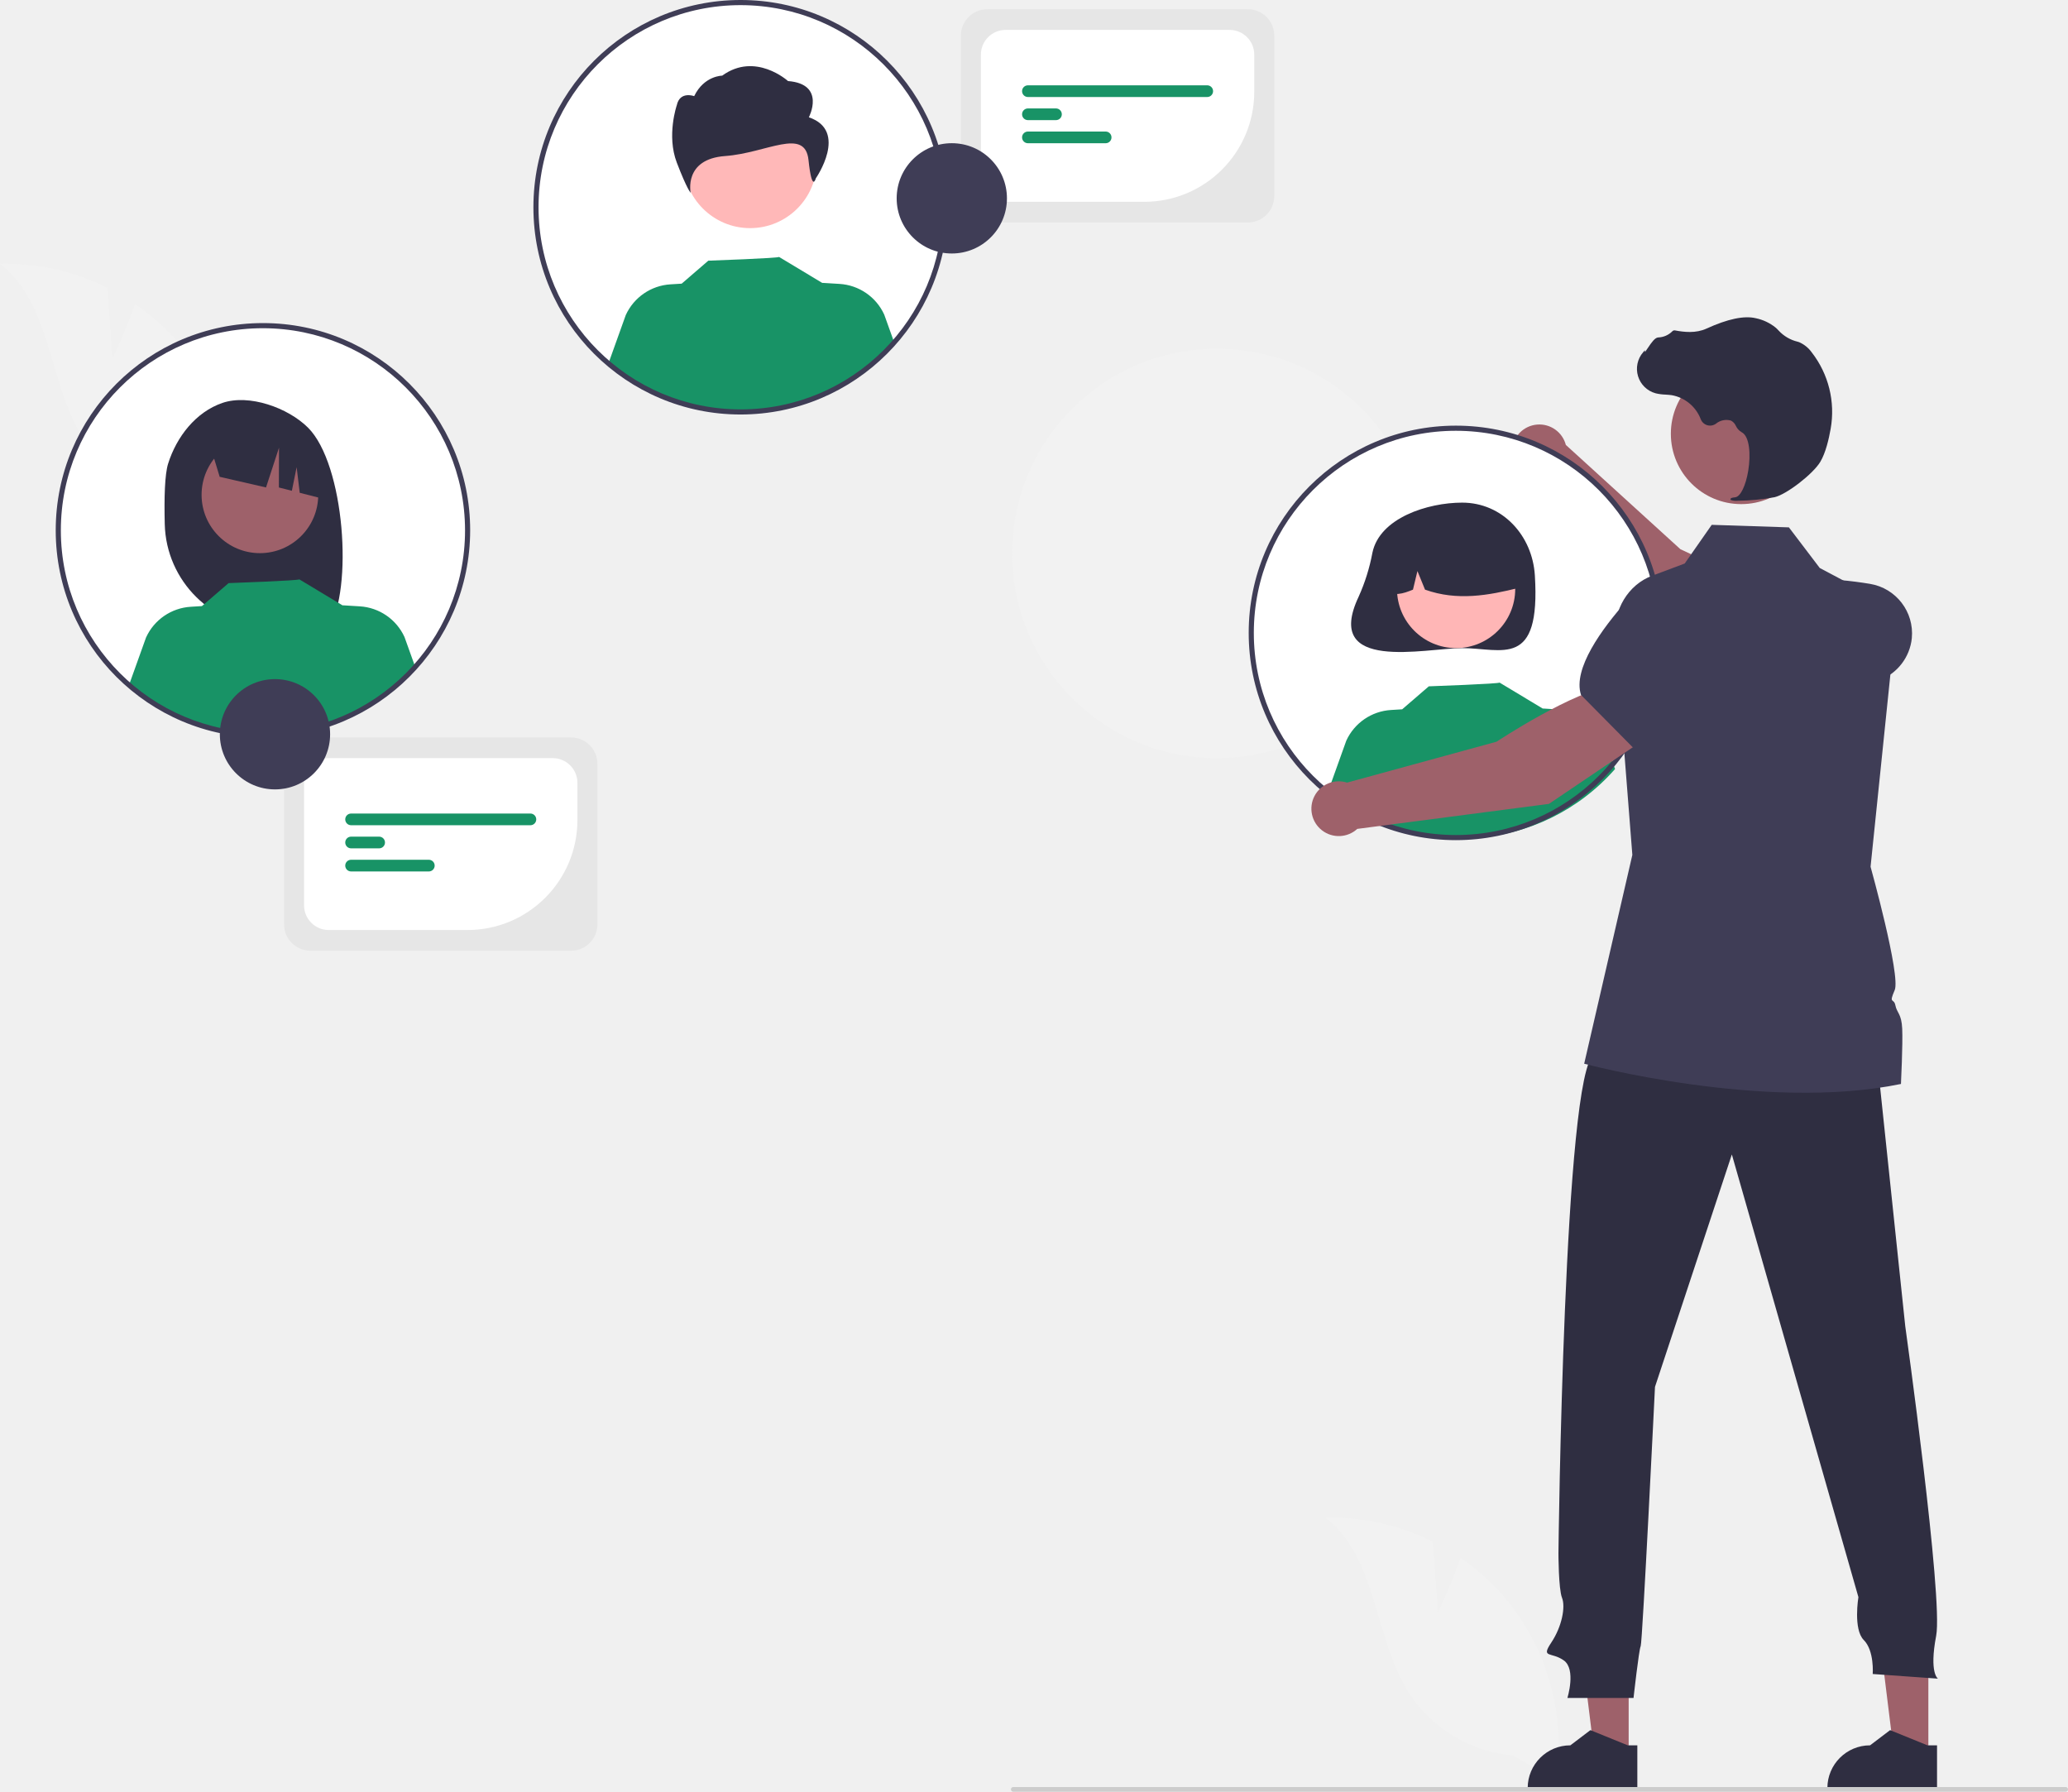
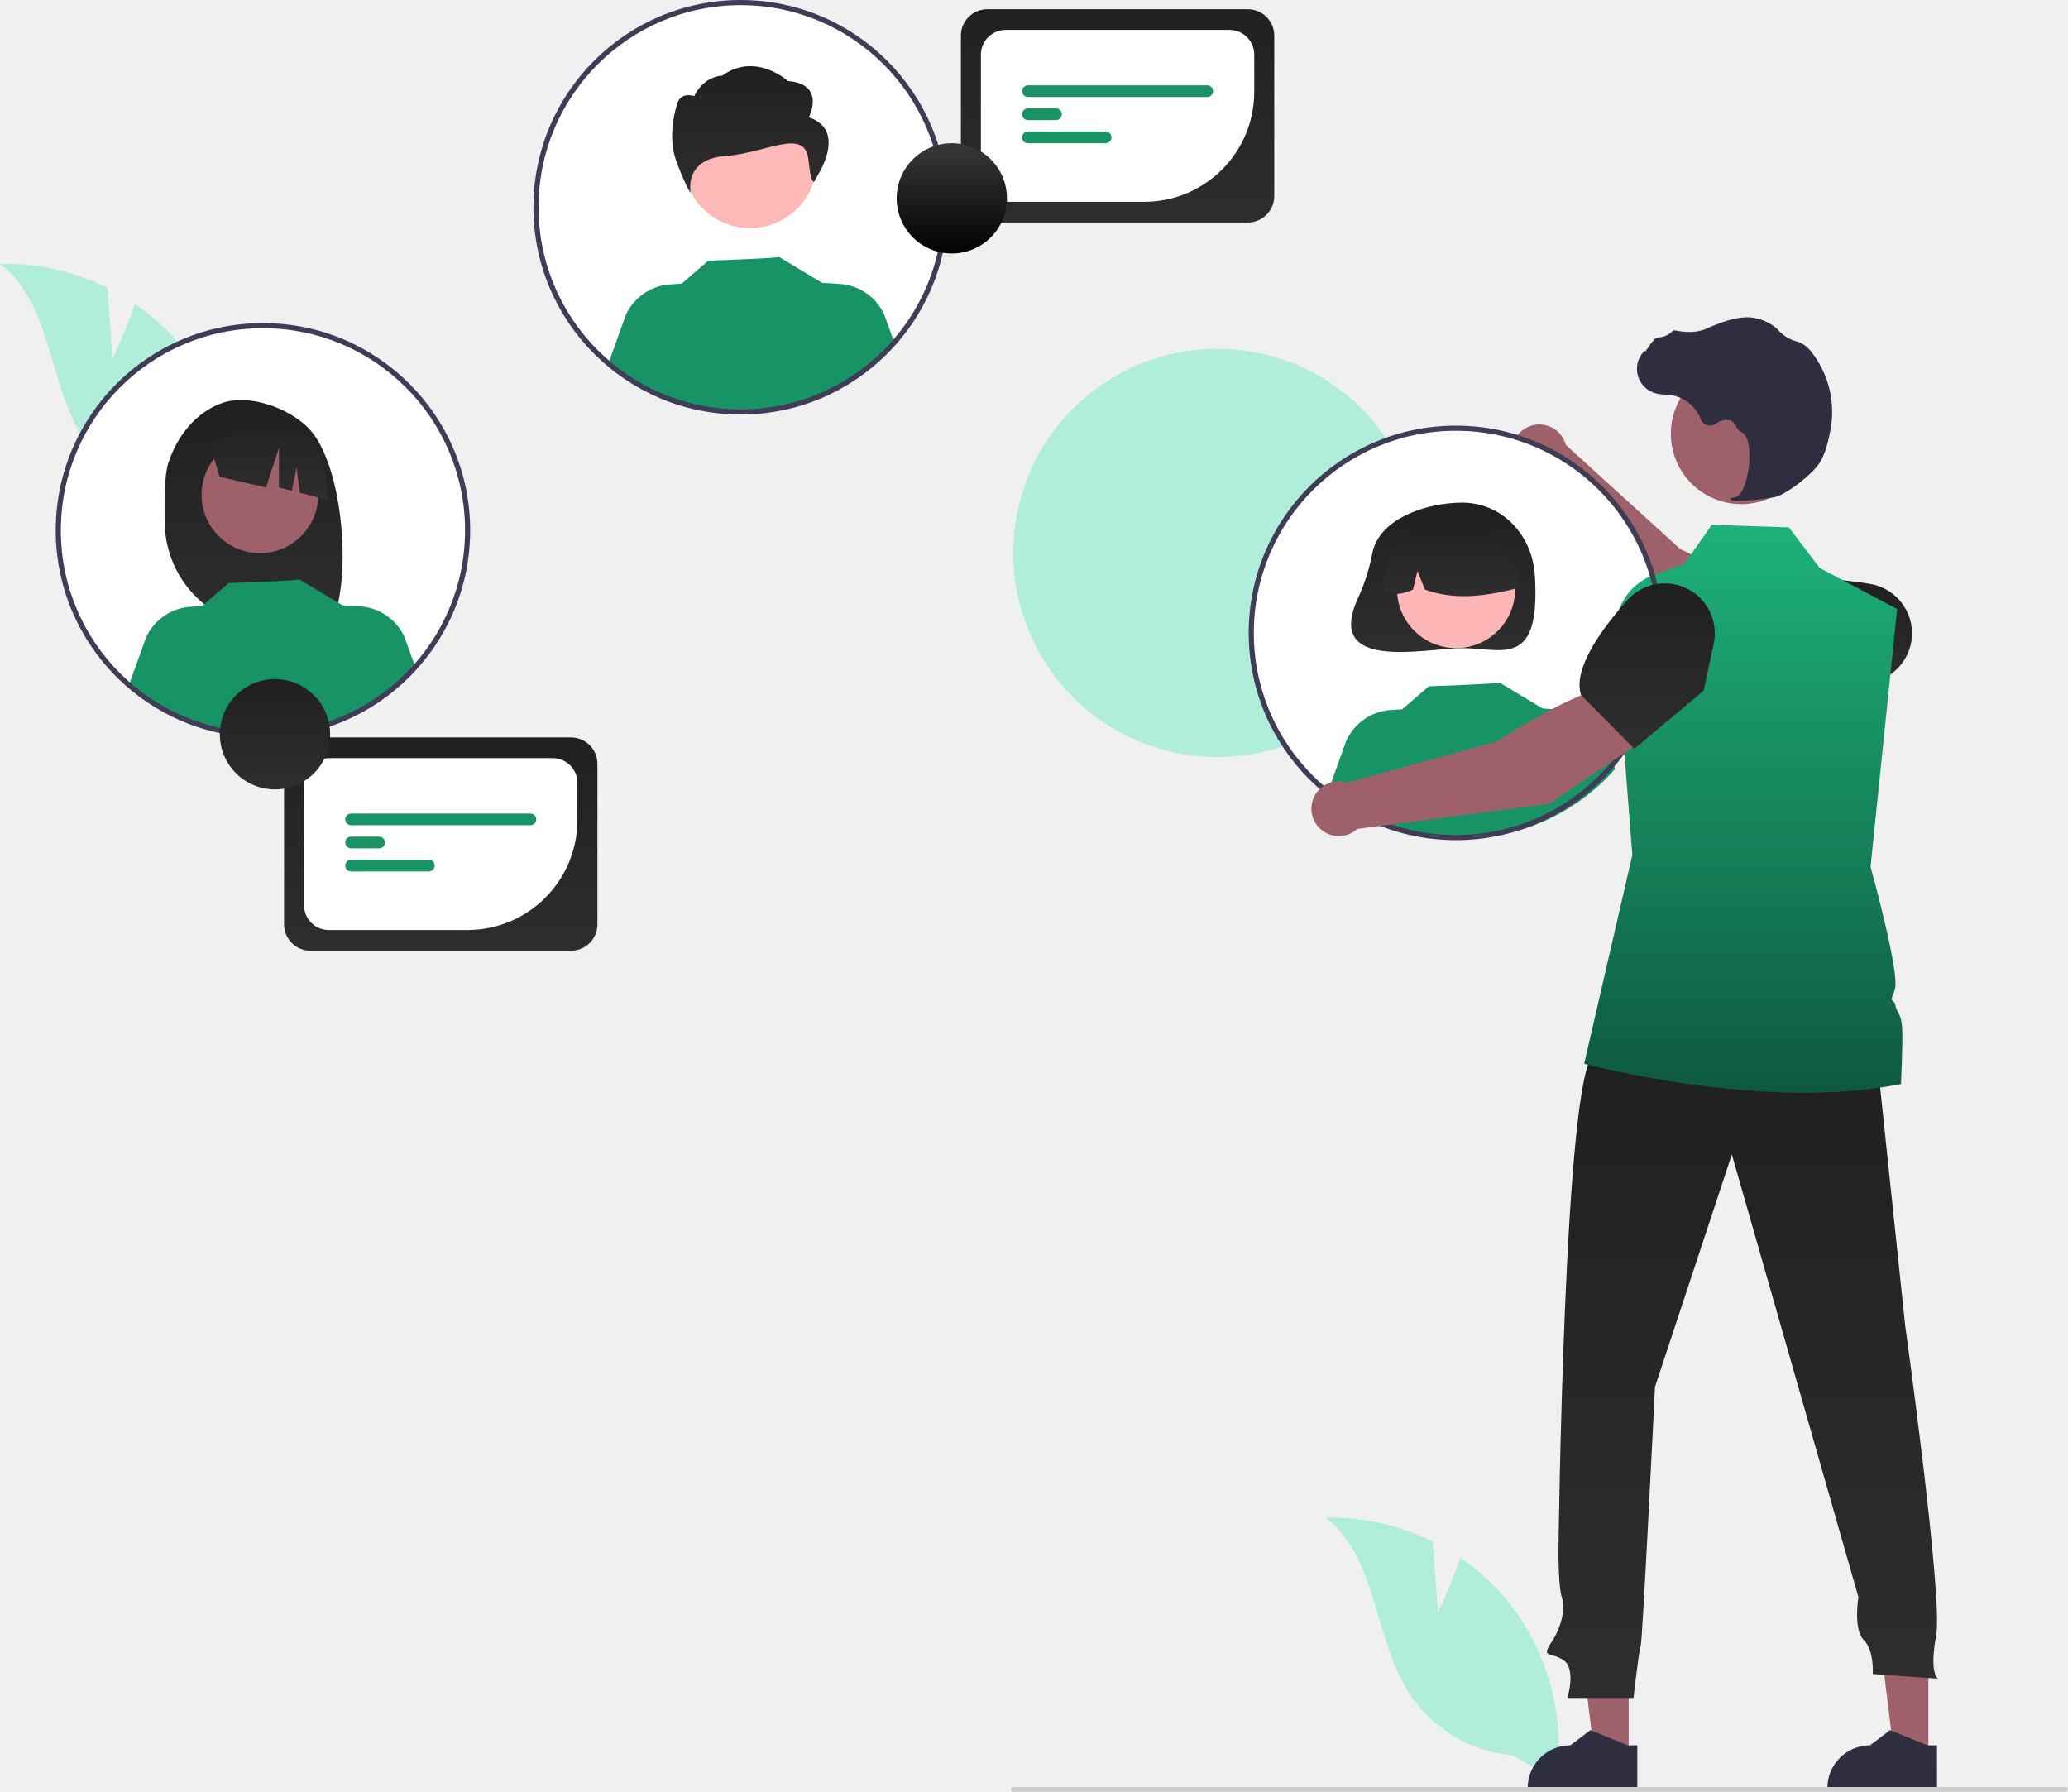
- <svg xmlns="http://www.w3.org/2000/svg" data-name="Layer 1" width="806.632" height="698.766" viewBox="0 0 806.632 698.766">
-   <path d="M751.146,316.606a79.828,79.828,0,1,1-79.686-79.969A79.621,79.621,0,0,1,751.146,316.606Z" transform="translate(-196.6841 -100.6171)" fill="#f2f2f2" />
-   <path d="M884.005,363.14l11.224-21.432c-10.065-12.154-43.088-26.896-43.088-26.896l-44.695-40.681a10.681,10.681,0,1,0-13.118,13.021l48.286,57.911Z" transform="translate(-196.6841 -100.6171)" fill="#9e616a" />
-   <path d="M878.568,361.661l15.849,5.046a54.393,54.393,0,0,0,35.295-.786h0a19.641,19.641,0,0,0,12.685-16.399h0a19.595,19.595,0,0,0-16.312-21.205c-14.863-2.443-34.014-3.647-40.846,4.483l-.069.082Z" transform="translate(-196.6841 -100.6171)" fill="#3f3d56" />
-   <circle cx="567.886" cy="246.828" r="79.828" fill="#fff" />
-   <path d="M731.991,316.22a75.004,75.004,0,0,1-5.351,17.08C712.558,363.09,752.66,353.38,766.991,353.38c15.669,0,30.661,8.239,28.371-28.371-.978-15.638-12.702-28.371-28.371-28.371C753.607,296.638,734.79,302.586,731.991,316.22Z" transform="translate(-196.6841 -100.6171)" fill="#2f2e41" />
-   <circle cx="567.96" cy="229.701" r="23.055" fill="#ffb6b6" />
-   <path d="M748.987,306.817a26.409,26.409,0,0,1,40.15,23.048c-11.748,2.949-24.089,5.207-36.617.705l-2.959-7.241-1.744,7.246c-3.815,1.559-7.64,2.879-11.465-.015A26.965,26.965,0,0,1,748.987,306.817Z" transform="translate(-196.6841 -100.6171)" fill="#2f2e41" />
-   <path d="M826.64,400.525a79.8,79.8,0,0,1-111.684,8.071l6.847-19.105a20.546,20.546,0,0,1,17.452-11.984l4.356-.267,10.387-8.958s27.986-.999,27.571-1.478l16.952,10.197-.014-.07,6.664.408a20.537,20.537,0,0,1,17.452,11.984Z" transform="translate(-196.6841 -100.6171)" fill="#189366" />
-   <path d="M757.567,729.462,755.583,701.874a89.244,89.244,0,0,0-41.899-9.396c20.432,15.793,18.795,47.358,32.945,68.96A53.681,53.681,0,0,0,786.657,785.159l17.004,9.783a89.952,89.952,0,0,0-20.944-72.346,86.888,86.888,0,0,0-16.368-14.395C762.632,718.871,757.567,729.462,757.567,729.462Z" transform="translate(-196.6841 -100.6171)" fill="#f2f2f2" />
-   <path d="M240.567,240.462,238.583,212.874a89.244,89.244,0,0,0-41.899-9.396c20.432,15.793,18.795,47.358,32.945,68.96A53.681,53.681,0,0,0,269.657,296.159l17.004,9.783a89.952,89.952,0,0,0-20.944-72.346,86.888,86.888,0,0,0-16.368-14.395C245.632,229.871,240.567,240.462,240.567,240.462Z" transform="translate(-196.6841 -100.6171)" fill="#f2f2f2" />
-   <polygon points="635.268 684.997 622.004 684.996 615.694 633.837 635.27 633.837 635.268 684.997" fill="#9e616a" />
-   <path d="M835.334,798.471l-42.768-.002v-.541a16.647,16.647,0,0,1,16.646-16.646h.001l7.812-5.927,14.576,5.928,3.733 0Z" transform="translate(-196.6841 -100.6171)" fill="#2f2e41" />
-   <polygon points="752.165 684.997 738.902 684.996 732.592 633.837 752.168 633.837 752.165 684.997" fill="#9e616a" />
-   <path d="M952.232,798.471l-42.768-.002v-.541a16.647,16.647,0,0,1,16.646-16.646h.001L933.924,775.356l14.576,5.928,3.733 0Z" transform="translate(-196.6841 -100.6171)" fill="#2f2e41" />
-   <path d="M928.676,511.803,939.832,617.784s14.851,106.117,12.062,120.759.697,16.734.697,16.734L927.143,753.464s.697-9.064-3.486-13.248-2.092-16.734-2.092-16.734L872.2,550.848,842.218,641.49s-4.881,99.706-5.578,101.1-2.789,20.22-2.789,20.22h-25.798s3.486-11.156-1.395-14.642-9.064-.697-4.881-6.972,5.578-13.945,4.183-17.431-1.395-17.431-1.395-17.431,2.092-188.255,13.945-194.53S928.676,511.803,928.676,511.803Z" transform="translate(-196.6841 -100.6171)" fill="#2f2e41" />
-   <circle cx="679.16" cy="169.163" r="27.439" fill="#9e616a" />
-   <path d="M938.159,523.354c-53.139,10.974-123.558-7.893-123.558-7.893l18.785-81.43-6.679-85.218c-.816-10.421,5.12-20.19,14.354-23.651l12.75-4.776,10.539-15.088,30.103.988,12.034,15.84,9.497,5.038,20.589,10.92.091.045v.045L930.203,400.847l-3.897,37.788s11.835,42.5,9.406,48.136c-2.429,5.627-.317,2.909.272,5.917.589,3.009,2.392,3.199,2.664,9.125C938.929,507.731,938.159,523.354,938.159,523.354Z" transform="translate(-196.6841 -100.6171)" fill="#3f3d56" />
-   <path d="M1002.397,799.383H591.925a.919.919,0,0,1,0-1.839h410.471a.919.919,0,0,1,0,1.839Z" transform="translate(-196.6841 -100.6171)" fill="#ccc" />
-   <path d="M874.51,295.901a84.515,84.515,0,0,0,14.346-1.375c4.687-1.08,15.027-9.076,17.846-13.799h0c2.094-3.51,3.35-8.938,4.036-12.874a37.779,37.779,0,0,0-7.379-29.811,11.936,11.936,0,0,0-4.926-3.989c-.174-.063-.354-.118-.534-.165a14.726,14.726,0,0,1-7.44-4.342,12.147,12.147,0,0,0-1.25-1.221,18.14,18.14,0,0,0-7.664-3.604c-4.529-1.088-11.006.275-19.253,4.054-4.143,1.899-8.742,1.369-12.286.695a1.154,1.154,0,0,0-1.076.4,8.144,8.144,0,0,1-5.476,2.349c-1.258.088-2.535,1.866-4.074,4.182-.349.526-.757,1.139-1.052,1.514l-.059-.703-.692.804a9.883,9.883,0,0,0,4.876,15.981,19.272,19.272,0,0,0,3.891.517c.795.051,1.617.104,2.407.22a14.9,14.9,0,0,1,11.318,9.38,3.897,3.897,0,0,0,5.928,1.739,6.438,6.438,0,0,1,5.837-1.219,4.274,4.274,0,0,1,1.944,2.093,5.57,5.57,0,0,0,2.176,2.41c3.235,1.564,3.644,8.85,2.654,14.959-.954,5.888-3.03,10.184-5.047,10.445-1.553.201-1.729.317-1.834.595l-.094.249.181.226A6.364,6.364,0,0,0,874.51,295.901Z" transform="translate(-196.6841 -100.6171)" fill="#2f2e41" />
-   <path d="M764.57,428.272A80.828,80.828,0,1,1,845.398,347.445,80.919,80.919,0,0,1,764.57,428.272Zm0-159.655A78.828,78.828,0,1,0,843.398,347.445,78.917,78.917,0,0,0,764.57,268.617Z" transform="translate(-196.6841 -100.6171)" fill="#3f3d56" />
-   <circle cx="288.886" cy="80.828" r="79.828" fill="#fff" />
-   <circle cx="292.581" cy="62.94" r="26.03" fill="#ffb8b8" />
-   <path id="f183d98d-beca-4def-af6d-fbe16b93cf6a-369" data-name="bf427902-b9bf-4946-b5d7-5c1c7e04535e" d="M512.184,146.361s6.777-12.956-8.133-14.134c0,0-12.711-11.531-25.668-2.108,0,0-7.067,0-10.932,7.997,0,0-5.558-2.108-6.78,3.534,0,0-4.067,11.779,0,22.379s5.418,11.779,5.418,11.779-2.854-13.155,13.414-14.333,31.191-11.369,32.547,1.588,2.846,7.103,2.846,7.103S527.772,151.661,512.184,146.361Z" transform="translate(-196.6841 -100.6171)" fill="#2f2e41" />
-   <path d="M545.604,234.525a79.8,79.8,0,0,1-111.684,8.071l6.847-19.105a20.546,20.546,0,0,1,17.452-11.984l4.356-.267,10.387-8.958s27.986-.999,27.571-1.478l16.952,10.197-.014-.07,6.664.408a20.537,20.537,0,0,1,17.452,11.984Z" transform="translate(-196.6841 -100.6171)" fill="#189366" />
-   <path d="M485.57,262.272A80.828,80.828,0,1,1,566.398,181.445,80.919,80.919,0,0,1,485.57,262.272Zm0-159.655A78.828,78.828,0,1,0,564.398,181.445,78.917,78.917,0,0,0,485.57,102.617Z" transform="translate(-196.6841 -100.6171)" fill="#3f3d56" />
-   <circle cx="102.563" cy="206.828" r="79.828" fill="#fff" />
-   <path d="M262.248,281.477c3.301-10.52,10.807-20.168,21.188-23.724,10.382-3.556,25.583,1.861,33.387,9.639,14.276,14.228,17.76,63.106,7.952,78.552-1.951-.103-8.683-.18-10.657-.254l-2.793-9.31v9.218q-4.719-.146-9.511-.201a41.393,41.393,0,0,1-40.867-40.371C260.691,294.78,260.947,285.622,262.248,281.477Z" transform="translate(-196.6841 -100.6171)" fill="#2f2e41" />
-   <circle cx="101.379" cy="192.974" r="22.75" fill="#9e616a" />
-   <path d="M278.429,273.611l26.195-13.116h0a32.924,32.924,0,0,1,19.284,27.278l.653,7.821-10.969-2.792-1.202-10-1.863,9.22-5.062-1.288.048-15.526L300.447,290.722l-18.08-4.154Z" transform="translate(-196.6841 -100.6171)" fill="#2f2e41" />
-   <path d="M358.484,360.271a79.8,79.8,0,0,1-111.684,8.071l6.847-19.105a20.546,20.546,0,0,1,17.452-11.984l4.356-.267,10.387-8.958s27.986-.999,27.571-1.478l16.952,10.197-.014-.07,6.664.408a20.537,20.537,0,0,1,17.452,11.984Z" transform="translate(-196.6841 -100.6171)" fill="#189366" />
-   <path d="M299.247,388.272a80.828,80.828,0,1,1,80.828-80.828A80.919,80.919,0,0,1,299.247,388.272Zm0-159.655a78.828,78.828,0,1,0,78.828,78.828A78.917,78.917,0,0,0,299.247,228.617Z" transform="translate(-196.6841 -100.6171)" fill="#3f3d56" />
-   <path d="M838.297,388.858l-12.085-20.959c-15.655,1.989-45.793,21.978-45.793,21.978l-58.294,15.95a10.681,10.681,0,1,0,3.968,18.052l74.767-9.753Z" transform="translate(-196.6841 -100.6171)" fill="#9e616a" />
-   <path d="M834.136,392.657l27.057-22.663,3.936-18.242a19.641,19.641,0,0,0-7.052-19.496h0a19.595,19.595,0,0,0-26.644,2.415c-10.024,11.242-21.3,26.768-18.094,36.893l.032.103Z" transform="translate(-196.6841 -100.6171)" fill="#3f3d56" />
-   <path d="M419.43,471.387H317.765a10.288,10.288,0,0,1-10.277-10.277V398.494a10.288,10.288,0,0,1,10.277-10.277H419.43a10.288,10.288,0,0,1,10.277,10.277v62.616A10.288,10.288,0,0,1,419.43,471.387Z" transform="translate(-196.6841 -100.6171)" fill="#e6e6e6" />
-   <path d="M379.037,463.322H324.912a9.636,9.636,0,0,1-9.625-9.625v-47.79a9.636,9.636,0,0,1,9.625-9.625h87.373a9.635,9.635,0,0,1,9.625,9.625v14.543A42.92,42.92,0,0,1,379.037,463.322Z" transform="translate(-196.6841 -100.6171)" fill="#fff" />
-   <path d="M403.568,422.451H333.628a2.281,2.281,0,1,1,0-4.562h69.941a2.281,2.281,0,1,1,0,4.562Z" transform="translate(-196.6841 -100.6171)" fill="#189366" />
-   <path d="M344.568,431.465H333.628a2.281,2.281,0,0,1,0-4.562h10.941a2.281,2.281,0,1,1,0,4.562Z" transform="translate(-196.6841 -100.6171)" fill="#189366" />
-   <path d="M363.945,440.478H333.628a2.281,2.281,0,0,1,0-4.562h30.318a2.281,2.281,0,0,1,0,4.562Z" transform="translate(-196.6841 -100.6171)" fill="#189366" />
-   <circle cx="107.257" cy="286.353" r="21.506" fill="#3f3d56" />
-   <path d="M683.43,187.387H581.765a10.288,10.288,0,0,1-10.277-10.277V114.494a10.288,10.288,0,0,1,10.277-10.277H683.43a10.288,10.288,0,0,1,10.277,10.277v62.616A10.288,10.288,0,0,1,683.43,187.387Z" transform="translate(-196.6841 -100.6171)" fill="#e6e6e6" />
-   <path d="M643.037,179.322H588.912a9.636,9.636,0,0,1-9.625-9.625v-47.79a9.636,9.636,0,0,1,9.625-9.625h87.373a9.635,9.635,0,0,1,9.625,9.625v14.543A42.92,42.92,0,0,1,643.037,179.322Z" transform="translate(-196.6841 -100.6171)" fill="#fff" />
-   <path d="M667.568,138.451H597.628a2.281,2.281,0,1,1,0-4.562h69.941a2.281,2.281,0,1,1,0,4.562Z" transform="translate(-196.6841 -100.6171)" fill="#189366" />
-   <path d="M608.568,147.465H597.628a2.281,2.281,0,1,1,0-4.562h10.941a2.281,2.281,0,1,1,0,4.562Z" transform="translate(-196.6841 -100.6171)" fill="#189366" />
-   <path d="M627.945,156.478H597.628a2.281,2.281,0,0,1,0-4.562h30.318a2.281,2.281,0,0,1,0,4.562Z" transform="translate(-196.6841 -100.6171)" fill="#189366" />
-   <circle cx="371.257" cy="77.353" r="21.506" fill="#3f3d56" />
+ <svg xmlns="http://www.w3.org/2000/svg" width="806.631" height="698.766" viewBox="0 0 806.631 698.766">
+   <defs>
+     <linearGradient id="linear-gradient" x1="0.5" x2="0.5" y2="1" gradientUnits="objectBoundingBox">
+       <stop offset="0" stop-color="#202020" />
+       <stop offset="1" stop-color="#2e2e2e" />
+     </linearGradient>
+     <linearGradient id="linear-gradient-5" x1="0.5" x2="0.5" y2="1" gradientUnits="objectBoundingBox">
+       <stop offset="0" stop-color="#1db27b" />
+       <stop offset="1" stop-color="#0f593e" />
+     </linearGradient>
+     <linearGradient id="linear-gradient-13" x1="0.5" x2="0.5" y2="1" gradientUnits="objectBoundingBox">
+       <stop offset="0" stop-color="#383838" />
+       <stop offset="1" stop-color="#020202" />
+     </linearGradient>
+   </defs>
+   <g id="teams" transform="translate(0 0)">
+     <path id="Path_36978" data-name="Path 36978" d="M751.146,316.606a79.621,79.621,0,1,1-23.22-56.549A79.828,79.828,0,0,1,751.146,316.606Z" transform="translate(-196.684 -100.617)" fill="#b0eedb" />
+     <path id="Path_36979" data-name="Path 36979" d="M884.005,363.14l11.224-21.432c-10.065-12.154-43.089-26.9-43.089-26.9l-44.7-40.681a10.681,10.681,0,1,0-13.119,13.021l48.286,57.911Z" transform="translate(-196.684 -100.617)" fill="#9e616a" />
+     <path id="Path_36980" data-name="Path 36980" d="M878.568,361.661l15.849,5.046a54.393,54.393,0,0,0,35.295-.786h0a19.641,19.641,0,0,0,12.685-16.4h0a19.6,19.6,0,0,0-16.312-21.205c-14.863-2.443-34.014-3.647-40.846,4.483l-.069.082Z" transform="translate(-196.684 -100.617)" fill="url(#linear-gradient)" />
+     <circle id="Ellipse_717" data-name="Ellipse 717" cx="79.828" cy="79.828" r="79.828" transform="translate(488.058 167)" fill="#fff" />
+     <path id="Path_36981" data-name="Path 36981" d="M731.991,316.22a75,75,0,0,1-5.351,17.08c-14.082,29.79,26.02,20.08,40.351,20.08,15.669,0,30.661,8.239,28.371-28.371-.978-15.638-12.7-28.371-28.371-28.371C753.607,296.638,734.79,302.586,731.991,316.22Z" transform="translate(-196.684 -100.617)" fill="url(#linear-gradient)" />
+     <circle id="Ellipse_718" data-name="Ellipse 718" cx="23.055" cy="23.055" r="23.055" transform="translate(544.905 206.646)" fill="#ffb6b6" />
+     <path id="Path_36982" data-name="Path 36982" d="M748.987,306.817a26.409,26.409,0,0,1,40.15,23.048c-11.748,2.949-24.089,5.207-36.617.705l-2.959-7.241-1.744,7.246c-3.815,1.559-7.64,2.879-11.465-.015a26.965,26.965,0,0,1,12.635-23.743Z" transform="translate(-196.684 -100.617)" fill="url(#linear-gradient)" />
+     <path id="Path_36983" data-name="Path 36983" d="M826.64,400.525A79.8,79.8,0,0,1,714.956,408.6l6.847-19.105a20.546,20.546,0,0,1,17.452-11.984l4.356-.267L754,368.281s27.986-1,27.571-1.478L798.52,377l-.014-.07,6.664.408a20.537,20.537,0,0,1,17.452,11.984Z" transform="translate(-196.684 -100.617)" fill="#189366" />
+     <path id="Path_36984" data-name="Path 36984" d="M757.567,729.462l-1.984-27.588a89.244,89.244,0,0,0-41.9-9.4c20.432,15.793,18.8,47.358,32.945,68.96a53.681,53.681,0,0,0,40.028,23.721l17,9.783A89.952,89.952,0,0,0,782.717,722.6a86.883,86.883,0,0,0-16.368-14.4C762.632,718.871,757.567,729.462,757.567,729.462Z" transform="translate(-196.684 -100.617)" fill="#b0eedb" />
+     <path id="Path_36985" data-name="Path 36985" d="M240.567,240.462l-1.984-27.588a89.244,89.244,0,0,0-41.9-9.4c20.432,15.793,18.8,47.358,32.945,68.96a53.681,53.681,0,0,0,40.028,23.721l17,9.783A89.952,89.952,0,0,0,265.717,233.6a86.89,86.89,0,0,0-16.368-14.4C245.632,229.871,240.567,240.462,240.567,240.462Z" transform="translate(-196.684 -100.617)" fill="#b0eedb" />
+     <path id="Path_36986" data-name="Path 36986" d="M635.268,685H622l-6.31-51.159H635.27Z" fill="#9e616a" />
+     <path id="Path_36987" data-name="Path 36987" d="M835.334,798.471l-42.768,0v-.541a16.647,16.647,0,0,1,16.645-16.646h0l7.812-5.927,14.576,5.928h3.733Z" transform="translate(-196.684 -100.617)" fill="#2f2e41" />
+     <path id="Path_36988" data-name="Path 36988" d="M752.165,685H738.9l-6.31-51.159h19.576Z" fill="#9e616a" />
+     <path id="Path_36989" data-name="Path 36989" d="M952.232,798.471l-42.768,0v-.541a16.647,16.647,0,0,1,16.645-16.646h0l7.812-5.926,14.576,5.928h3.733Z" transform="translate(-196.684 -100.617)" fill="#2f2e41" />
+     <path id="Path_36990" data-name="Path 36990" d="M928.676,511.8l11.156,105.981S954.683,723.9,951.894,738.543s.7,16.734.7,16.734l-25.448-1.813s.7-9.064-3.486-13.248-2.092-16.734-2.092-16.734L872.2,550.848,842.218,641.49s-4.881,99.706-5.578,101.1-2.789,20.22-2.789,20.22h-25.8s3.486-11.156-1.395-14.642-9.064-.7-4.881-6.972,5.578-13.945,4.183-17.431-1.395-17.431-1.395-17.431,2.092-188.255,13.945-194.53S928.676,511.8,928.676,511.8Z" transform="translate(-196.684 -100.617)" fill="url(#linear-gradient)" />
+     <circle id="Ellipse_719" data-name="Ellipse 719" cx="27.439" cy="27.439" r="27.439" transform="translate(651.721 141.724)" fill="#9e616a" />
+     <path id="Path_36991" data-name="Path 36991" d="M938.159,523.354C885.02,534.328,814.6,515.461,814.6,515.461l18.785-81.43-6.679-85.217c-.816-10.421,5.12-20.19,14.354-23.651l12.75-4.776L864.35,305.3l30.1.988,12.034,15.84,9.5,5.038,20.589,10.919.091.045v.045L930.2,400.847l-3.9,37.788s11.835,42.5,9.406,48.137-.317,2.909.272,5.917,2.392,3.2,2.664,9.125S938.159,523.354,938.159,523.354Z" transform="translate(-196.684 -100.617)" fill="url(#linear-gradient-5)" />
+     <path id="Path_36992" data-name="Path 36992" d="M1002.4,799.383H591.925a.919.919,0,1,1,0-1.839H1002.4a.919.919,0,1,1,0,1.839Z" transform="translate(-196.684 -100.617)" fill="#ccc" />
+     <path id="Path_36993" data-name="Path 36993" d="M874.51,295.9a84.516,84.516,0,0,0,14.346-1.375c4.687-1.08,15.027-9.076,17.846-13.8h0c2.094-3.51,3.351-8.938,4.036-12.874a37.779,37.779,0,0,0-7.379-29.811,11.936,11.936,0,0,0-4.926-3.989c-.174-.063-.354-.118-.534-.165a14.727,14.727,0,0,1-7.44-4.342,12.142,12.142,0,0,0-1.25-1.222,18.14,18.14,0,0,0-7.664-3.6c-4.529-1.088-11.006.275-19.253,4.054-4.143,1.9-8.742,1.369-12.286.7a1.154,1.154,0,0,0-1.076.4,8.144,8.144,0,0,1-5.477,2.349c-1.258.088-2.535,1.866-4.074,4.182-.349.526-.757,1.139-1.052,1.514l-.059-.7-.692.8A9.883,9.883,0,0,0,842.451,254a19.272,19.272,0,0,0,3.891.517c.795.051,1.617.1,2.407.22a14.9,14.9,0,0,1,11.318,9.38A3.9,3.9,0,0,0,866,265.852a6.438,6.438,0,0,1,5.837-1.219,4.273,4.273,0,0,1,1.944,2.093,5.57,5.57,0,0,0,2.176,2.41c3.235,1.564,3.644,8.85,2.654,14.959-.954,5.888-3.03,10.184-5.047,10.445-1.553.2-1.729.317-1.834.595l-.094.249.181.226a6.364,6.364,0,0,0,2.7.29Z" transform="translate(-196.684 -100.617)" fill="#2f2e41" />
+     <path id="Path_36994" data-name="Path 36994" d="M764.57,428.272A80.828,80.828,0,1,1,845.4,347.444a80.828,80.828,0,0,1-80.828,80.828Zm0-159.655A78.828,78.828,0,1,0,843.4,347.445a78.827,78.827,0,0,0-78.828-78.828Z" transform="translate(-196.684 -100.617)" fill="#3f3d56" />
+     <circle id="Ellipse_720" data-name="Ellipse 720" cx="79.828" cy="79.828" r="79.828" transform="translate(209.058 1)" fill="#fff" />
+     <circle id="Ellipse_721" data-name="Ellipse 721" cx="26.03" cy="26.03" r="26.03" transform="translate(266.551 36.91)" fill="#ffb8b8" />
+     <path id="bf427902-b9bf-4946-b5d7-5c1c7e04535e" d="M512.184,146.361s6.777-12.956-8.133-14.134c0,0-12.711-11.531-25.668-2.108,0,0-7.067,0-10.932,8,0,0-5.558-2.108-6.78,3.534,0,0-4.067,11.779,0,22.379s5.418,11.779,5.418,11.779-2.854-13.155,13.414-14.333,31.191-11.369,32.547,1.588,2.846,7.1,2.846,7.1S527.772,151.661,512.184,146.361Z" transform="translate(-196.684 -100.617)" fill="url(#linear-gradient)" />
+     <path id="Path_36995" data-name="Path 36995" d="M545.6,234.525A79.8,79.8,0,0,1,433.92,242.6l6.847-19.106a20.546,20.546,0,0,1,17.452-11.984l4.356-.267,10.387-8.958s27.986-1,27.571-1.478L517.485,211l-.014-.07,6.664.408a20.537,20.537,0,0,1,17.452,11.984Z" transform="translate(-196.684 -100.617)" fill="#189366" />
+     <path id="Path_36996" data-name="Path 36996" d="M485.57,262.272A80.828,80.828,0,1,1,566.4,181.444a80.828,80.828,0,0,1-80.828,80.828Zm0-159.655A78.828,78.828,0,1,0,564.4,181.445,78.827,78.827,0,0,0,485.57,102.617Z" transform="translate(-196.684 -100.617)" fill="#3f3d56" />
+     <circle id="Ellipse_722" data-name="Ellipse 722" cx="79.828" cy="79.828" r="79.828" transform="translate(22.735 127)" fill="#fff" />
+     <path id="Path_36997" data-name="Path 36997" d="M262.247,281.477c3.3-10.52,10.807-20.168,21.188-23.724s25.583,1.861,33.387,9.639c14.276,14.228,17.76,63.106,7.952,78.552-1.951-.1-8.683-.18-10.657-.254l-2.793-9.31V345.6q-4.719-.146-9.511-.2a41.392,41.392,0,0,1-40.867-40.371C260.691,294.78,260.947,285.622,262.247,281.477Z" transform="translate(-196.684 -100.617)" fill="url(#linear-gradient)" />
+     <circle id="Ellipse_723" data-name="Ellipse 723" cx="22.75" cy="22.75" r="22.75" transform="translate(78.629 170.224)" fill="#9e616a" />
+     <path id="Path_36998" data-name="Path 36998" d="M278.429,273.611l26.195-13.116h0a32.924,32.924,0,0,1,19.284,27.278l.653,7.821L313.591,292.8l-1.2-10-1.863,9.22-5.062-1.288.048-15.526-5.066,15.514-18.08-4.154Z" transform="translate(-196.684 -100.617)" fill="url(#linear-gradient)" />
+     <path id="Path_36999" data-name="Path 36999" d="M358.484,360.271A79.8,79.8,0,0,1,246.8,368.342l6.847-19.105A20.546,20.546,0,0,1,271.1,337.253l4.356-.267,10.387-8.958s27.986-1,27.571-1.478l16.952,10.2-.014-.07,6.664.408a20.537,20.537,0,0,1,17.452,11.984Z" transform="translate(-196.684 -100.617)" fill="#189366" />
+     <path id="Path_37000" data-name="Path 37000" d="M299.247,388.272a80.828,80.828,0,1,1,80.828-80.828,80.828,80.828,0,0,1-80.828,80.828Zm0-159.655a78.828,78.828,0,1,0,78.828,78.828A78.828,78.828,0,0,0,299.247,228.617Z" transform="translate(-196.684 -100.617)" fill="#3f3d56" />
+     <path id="Path_37001" data-name="Path 37001" d="M838.3,388.858,826.212,367.9c-15.655,1.989-45.792,21.978-45.792,21.978l-58.294,15.95a10.681,10.681,0,1,0,3.968,18.052l74.767-9.753Z" transform="translate(-196.684 -100.617)" fill="#9e616a" />
+     <path id="Path_37002" data-name="Path 37002" d="M834.136,392.657l27.057-22.663,3.936-18.242a19.642,19.642,0,0,0-7.052-19.5h0a19.6,19.6,0,0,0-26.644,2.415c-10.024,11.242-21.3,26.768-18.094,36.893l.032.1Z" transform="translate(-196.684 -100.617)" fill="url(#linear-gradient)" />
+     <path id="Path_37003" data-name="Path 37003" d="M419.43,471.387H317.765a10.288,10.288,0,0,1-10.277-10.277V398.494a10.288,10.288,0,0,1,10.277-10.277H419.43a10.288,10.288,0,0,1,10.277,10.277V461.11a10.288,10.288,0,0,1-10.277,10.277Z" transform="translate(-196.684 -100.617)" fill="url(#linear-gradient)" />
+     <path id="Path_37004" data-name="Path 37004" d="M379.037,463.322H324.912a9.636,9.636,0,0,1-9.625-9.625v-47.79a9.636,9.636,0,0,1,9.625-9.625h87.373a9.635,9.635,0,0,1,9.624,9.624v14.544a42.92,42.92,0,0,1-42.872,42.871Z" transform="translate(-196.684 -100.617)" fill="#fff" />
+     <path id="Path_37005" data-name="Path 37005" d="M403.568,422.451h-69.94a2.281,2.281,0,0,1,0-4.562h69.94a2.281,2.281,0,0,1,0,4.562Z" transform="translate(-196.684 -100.617)" fill="#189366" />
+     <path id="Path_37006" data-name="Path 37006" d="M344.568,431.465h-10.94a2.281,2.281,0,1,1,0-4.562h10.94a2.281,2.281,0,1,1,0,4.562Z" transform="translate(-196.684 -100.617)" fill="#189366" />
+     <path id="Path_37007" data-name="Path 37007" d="M363.945,440.478H333.628a2.281,2.281,0,1,1,0-4.562h30.318a2.281,2.281,0,1,1,0,4.562Z" transform="translate(-196.684 -100.617)" fill="#189366" />
+     <circle id="Ellipse_724" data-name="Ellipse 724" cx="21.506" cy="21.506" r="21.506" transform="translate(85.751 264.847)" fill="url(#linear-gradient)" />
+     <path id="Path_37008" data-name="Path 37008" d="M683.43,187.387H581.765a10.288,10.288,0,0,1-10.277-10.277V114.494a10.288,10.288,0,0,1,10.277-10.277H683.43a10.288,10.288,0,0,1,10.277,10.277V177.11a10.289,10.289,0,0,1-10.277,10.277Z" transform="translate(-196.684 -100.617)" fill="url(#linear-gradient)" />
+     <path id="Path_37009" data-name="Path 37009" d="M643.037,179.322H588.912a9.636,9.636,0,0,1-9.625-9.624v-47.79a9.636,9.636,0,0,1,9.625-9.625h87.373a9.635,9.635,0,0,1,9.624,9.625v14.543a42.92,42.92,0,0,1-42.872,42.871Z" transform="translate(-196.684 -100.617)" fill="#fff" />
+     <path id="Path_37010" data-name="Path 37010" d="M667.568,138.451h-69.94a2.281,2.281,0,0,1,0-4.562h69.94a2.281,2.281,0,1,1,0,4.562Z" transform="translate(-196.684 -100.617)" fill="#189366" />
+     <path id="Path_37011" data-name="Path 37011" d="M608.568,147.465h-10.94a2.281,2.281,0,1,1,0-4.562h10.94a2.281,2.281,0,1,1,0,4.562Z" transform="translate(-196.684 -100.617)" fill="#189366" />
+     <path id="Path_37012" data-name="Path 37012" d="M627.945,156.478H597.628a2.281,2.281,0,1,1,0-4.562h30.318a2.281,2.281,0,1,1,0,4.562Z" transform="translate(-196.684 -100.617)" fill="#189366" />
+     <circle id="Ellipse_725" data-name="Ellipse 725" cx="21.506" cy="21.506" r="21.506" transform="translate(349.751 55.847)" fill="url(#linear-gradient-13)" />
+   </g>
</svg>
